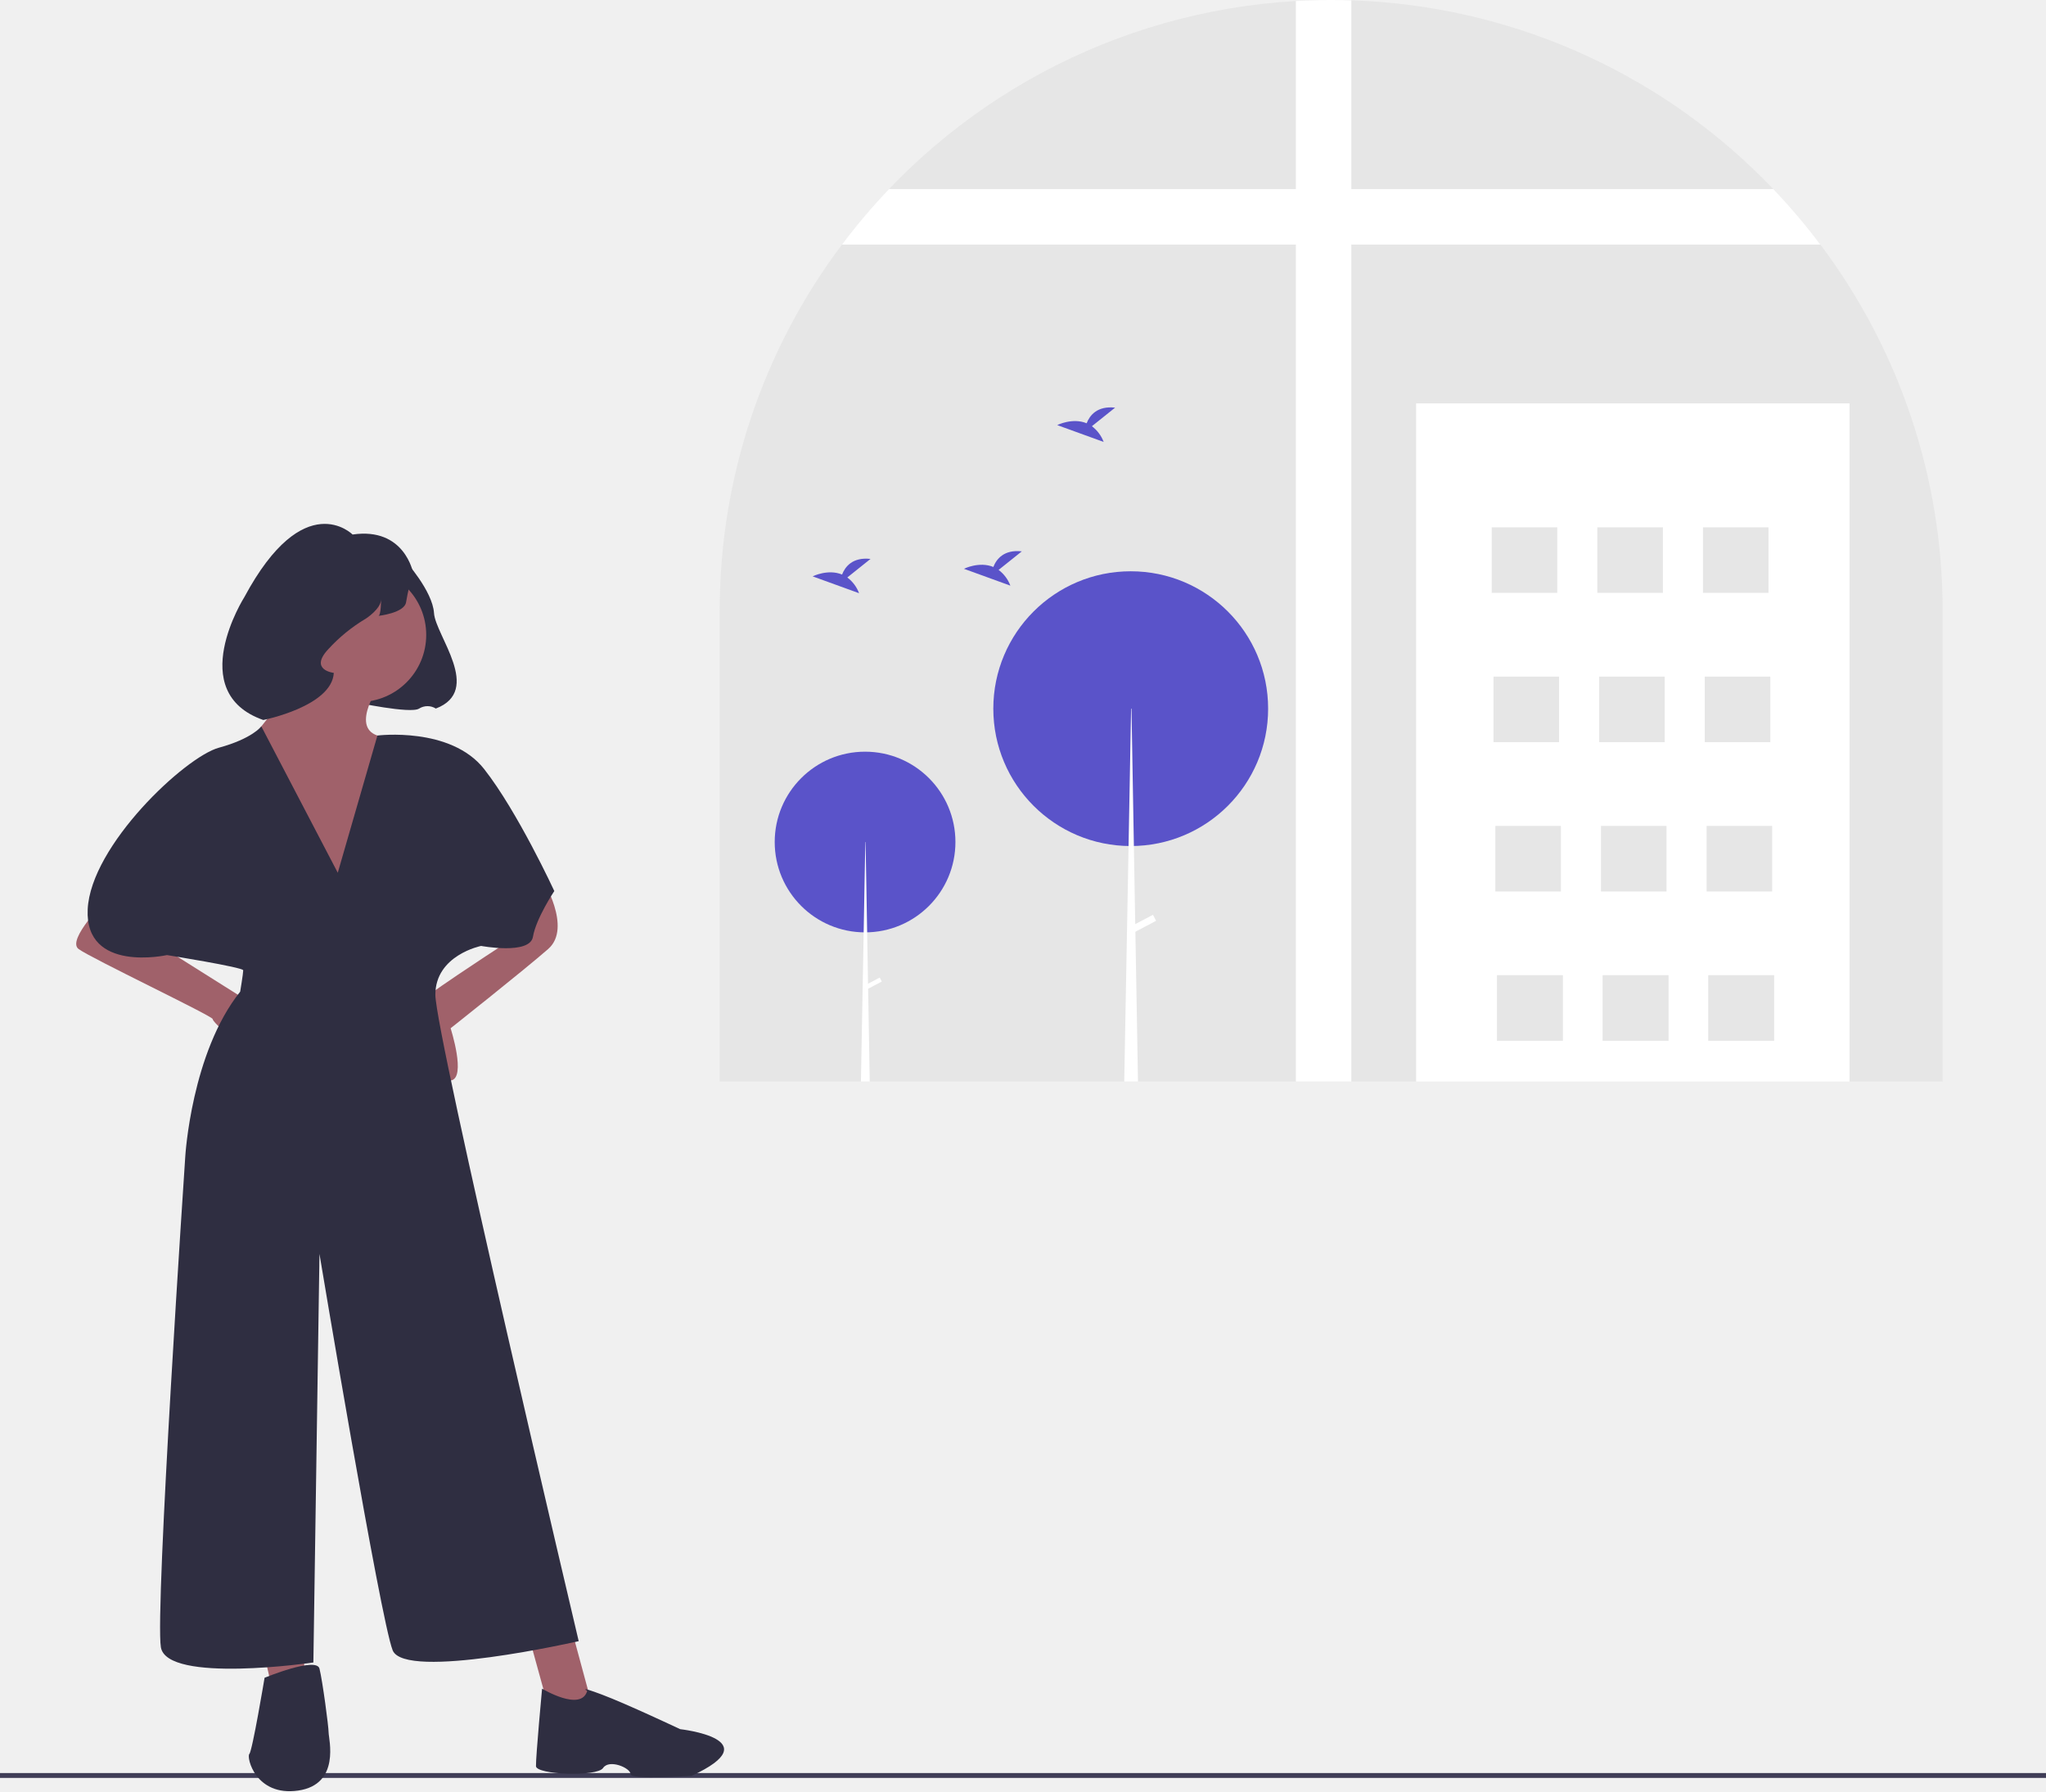
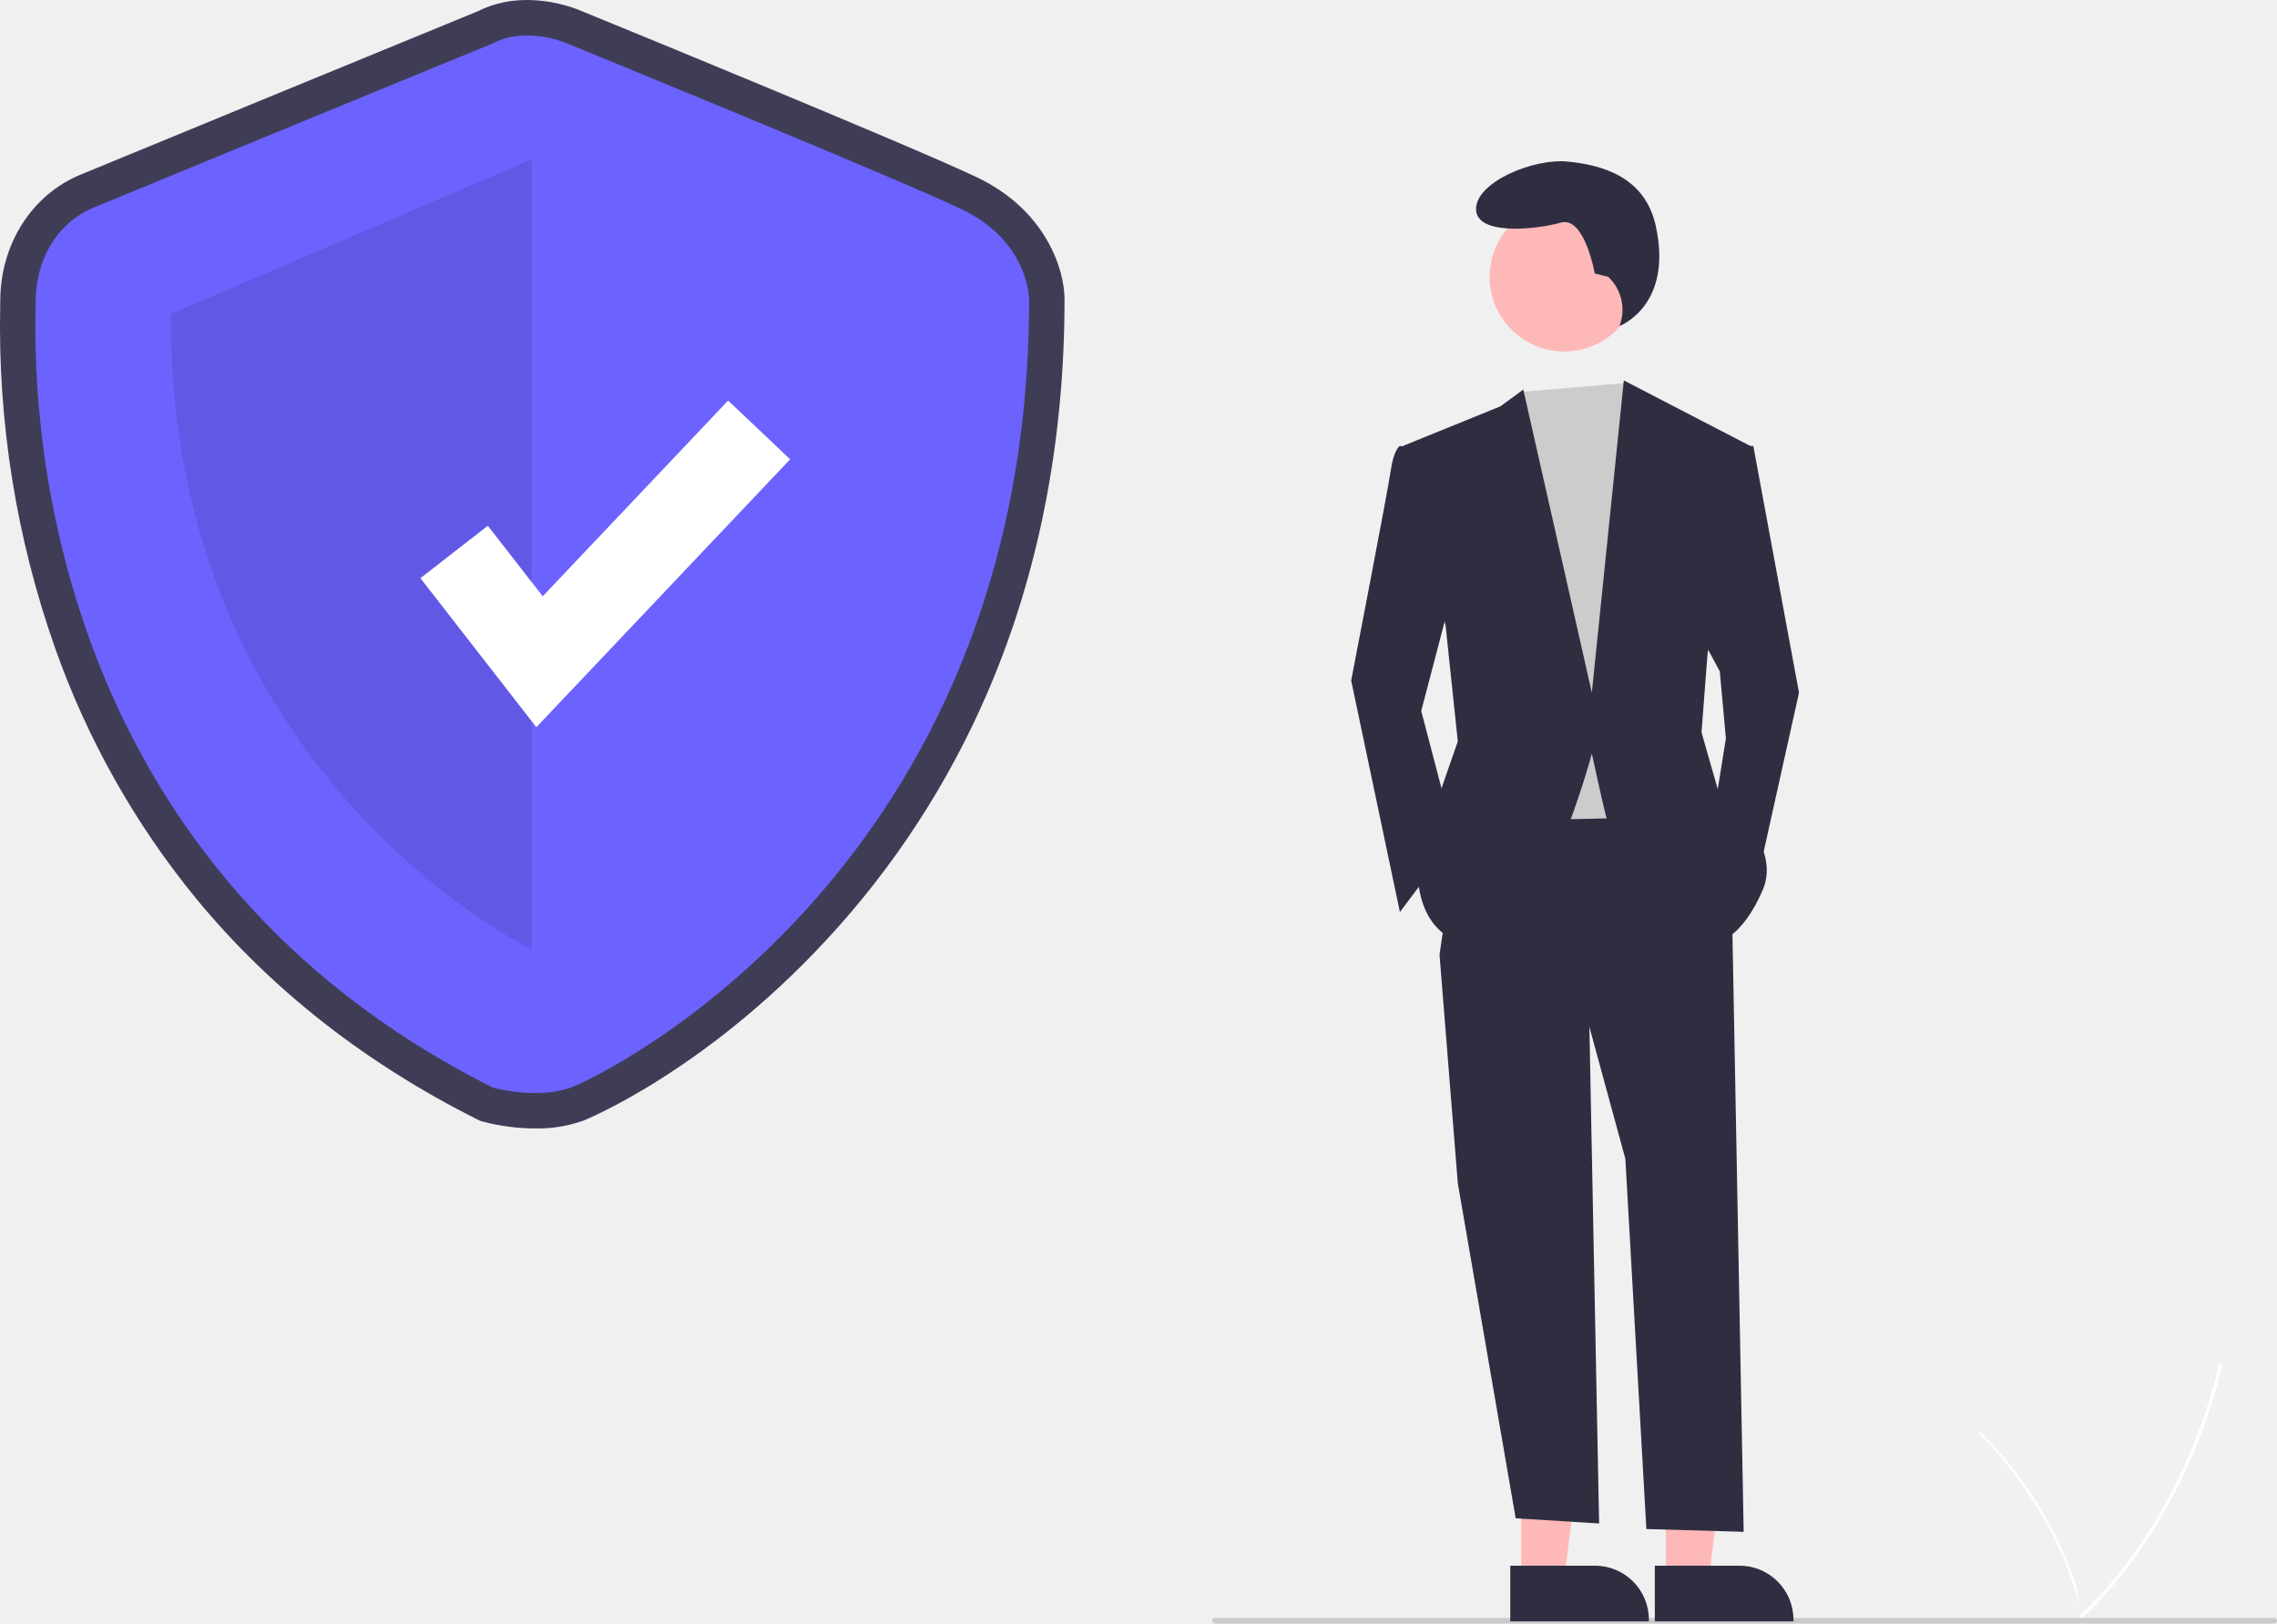
- <svg xmlns="http://www.w3.org/2000/svg" id="eff45866-e19f-4ee8-a102-cbde9b03ed91" data-name="Layer 1" width="840.5" height="735.953" viewBox="0 0 840.5 735.953">
-   <rect y="728.492" width="840.5" height="2" fill="#3f3d56" />
-   <path d="M977.787,333.217v193.18h-502.38v-193.18a249.991,249.991,0,0,1,50.23-150.72,251.155,251.155,0,0,1,186.46-100.06q7.185-.42,14.5-.41c2.77,0,5.54.04,8.28.14a250.354,250.354,0,0,1,169.33,73.43c1.36,1.36,2.69,2.73,4.03,4.11a253.053,253.053,0,0,1,19.32,22.79A250.056,250.056,0,0,1,977.787,333.217Z" transform="translate(-179.75 -82.02353)" fill="#e6e6e6" />
-   <path d="M734.881,82.169v444.226H712.092V82.438q7.194-.419,14.502-.414C729.37,82.024,732.136,82.065,734.881,82.169Z" transform="translate(-179.75 -82.02353)" fill="#fff" />
-   <path d="M927.555,182.499H525.632a251.944,251.944,0,0,1,19.318-22.788H908.237A251.944,251.944,0,0,1,927.555,182.499Z" transform="translate(-179.75 -82.02353)" fill="#fff" />
-   <rect x="581.747" y="165.733" width="178.05" height="278.64" fill="#fff" />
-   <rect x="612.793" y="216.656" width="26.932" height="26.932" fill="#e6e6e6" />
-   <rect x="656.184" y="216.656" width="26.932" height="26.932" fill="#e6e6e6" />
-   <rect x="699.574" y="216.656" width="26.932" height="26.932" fill="#e6e6e6" />
-   <rect x="613.541" y="278.001" width="26.932" height="26.932" fill="#e6e6e6" />
-   <rect x="656.932" y="278.001" width="26.932" height="26.932" fill="#e6e6e6" />
-   <rect x="700.322" y="278.001" width="26.932" height="26.932" fill="#e6e6e6" />
-   <rect x="614.289" y="339.347" width="26.932" height="26.932" fill="#e6e6e6" />
-   <rect x="657.68" y="339.347" width="26.932" height="26.932" fill="#e6e6e6" />
-   <rect x="701.071" y="339.347" width="26.932" height="26.932" fill="#e6e6e6" />
-   <rect x="615.037" y="400.692" width="26.932" height="26.932" fill="#e6e6e6" />
-   <rect x="658.428" y="400.692" width="26.932" height="26.932" fill="#e6e6e6" />
-   <rect x="701.819" y="400.692" width="26.932" height="26.932" fill="#e6e6e6" />
-   <rect x="615.037" y="400.692" width="26.932" height="26.932" fill="#e6e6e6" />
-   <rect x="658.428" y="400.692" width="26.932" height="26.932" fill="#e6e6e6" />
-   <rect x="701.819" y="400.692" width="26.932" height="26.932" fill="#e6e6e6" />
-   <circle cx="355.372" cy="345.962" r="37.119" fill="#5a53c9" />
-   <polygon points="357.287 444.373 353.667 444.373 354.797 383.073 355.477 345.963 355.577 345.963 356.227 383.073 356.587 404.183 356.627 406.233 357.287 444.373" fill="#fff" />
-   <rect x="537.569" y="482.644" width="1.836" height="6.934" transform="translate(538.0178 -298.8567) rotate(62.23413)" fill="#fff" />
-   <circle cx="464.502" cy="291.166" r="56.446" fill="#5a53c9" />
-   <polygon points="467.487 444.373 461.837 444.373 463.007 380.763 463.617 347.603 464.657 291.163 464.817 291.163 465.797 347.593 466.357 379.703 466.417 382.823 467.487 444.373" fill="#fff" />
-   <rect x="647.973" y="456.309" width="2.791" height="10.545" transform="translate(575.5382 -410.0744) rotate(62.23413)" fill="#fff" />
-   <path d="M527.829,319.29l9.536-7.627c-7.408-.817-10.451,3.223-11.697,6.42-5.787-2.403-12.087.746-12.087.746l19.079,6.926A14.437,14.437,0,0,0,527.829,319.29Z" transform="translate(-179.75 -82.02353)" fill="#5a53c9" />
-   <path d="M628.304,257.14l9.536-7.627c-7.408-.817-10.451,3.223-11.697,6.42-5.787-2.403-12.087.746-12.087.746l19.079,6.926A14.437,14.437,0,0,0,628.304,257.14Z" transform="translate(-179.75 -82.02353)" fill="#5a53c9" />
-   <path d="M589.979,316.183l9.536-7.627c-7.408-.817-10.451,3.223-11.697,6.42-5.787-2.403-12.087.746-12.087.746l19.079,6.926A14.437,14.437,0,0,0,589.979,316.183Z" transform="translate(-179.75 -82.02353)" fill="#5a53c9" />
-   <path d="M325.545,370.514s22.962,4.917,26.39,2.632a6.45,6.45,0,0,1,6.856,0c19.426-7.428-.178-30.079-.749-39.221s-11.998-21.712-11.998-21.712Z" transform="translate(-179.75 -82.02353)" fill="#2f2e41" />
-   <path d="M304.726,349.151c0,12.528-25.057,40.091-25.057,40.091l47.608,73.918s18.793-75.171,7.517-78.929,1.253-21.298,1.253-21.298Z" transform="translate(-179.75 -82.02353)" fill="#a0616a" />
-   <path d="M249.601,473.183l33.827,21.298-8.77,13.781s-7.517-6.264-7.517-7.517-50.114-25.057-55.125-28.815,11.276-20.046,11.276-20.046Z" transform="translate(-179.75 -82.02353)" fill="#a0616a" />
-   <path d="M384.462,471.513s-33.381,21.715-34.633,24.22,8.77,31.321,15.177,30.22-.143-21.45-.143-21.45,30.068-23.804,40.091-32.574-2.506-28.815-2.506-28.815Z" transform="translate(-179.75 -82.02353)" fill="#a0616a" />
-   <polygon points="217.932 674.792 225.493 702.224 243.47 701.475 234.218 667.276 217.932 674.792" fill="#a0616a" />
-   <polygon points="106.183 669.291 112.447 696.853 124.976 696.853 124.976 669.291 106.183 669.291" fill="#a0616a" />
-   <circle cx="147.527" cy="260.863" r="27.563" fill="#a0616a" />
-   <path d="M287.103,380.473s-3.676,5.011-17.457,8.769-52.62,40.091-53.872,66.401,32.574,18.793,32.574,18.793,31.321,5.011,31.321,6.264-1.253,8.77-1.253,8.77c-20.046,25.057-22.551,67.654-22.551,67.654s-12.528,186.674-10.023,201.708,62.642,6.264,62.642,6.264L310.99,597.214S336.047,747.556,341.058,760.084s76.424-3.759,76.424-3.759-58.884-249.316-58.884-265.603,18.793-20.046,18.793-20.046,20.045,3.759,21.298-3.759,8.77-18.793,8.77-18.793-15.034-32.574-28.815-50.114S334.794,384.231,334.794,384.231l-16.287,56.378Z" transform="translate(-179.75 -82.02353)" fill="#2f2e41" />
-   <path d="M402.434,775.841s-2.584,27.877-2.506,31.838c.07,3.535,25.07,4.508,27.576.749s11.276,0,11.276,2.506,25.057.736,25.057.736c32.574-15.034-4.662-19.182-4.662-19.182s-22.187-10.474-32.209-14.232-5.992-1.498-5.992-1.498C418.467,785.527,402.434,775.841,402.434,775.841Z" transform="translate(-179.75 -82.02353)" fill="#2f2e41" />
-   <path d="M282.175,802.681c-1.253,1.253,2.506,17.54,20.046,15.034s12.528-21.298,12.528-23.804-2.506-21.298-3.759-26.31-22.551,3.759-22.551,3.759S283.427,801.428,282.175,802.681Z" transform="translate(-179.75 -82.02353)" fill="#2f2e41" />
-   <path d="M349.443,317.355A93.126,93.126,0,0,0,346.586,329.354c-.571,4.571-11.427,5.714-11.427,5.714,1.143,0,1.143-6.856,1.143-6.856,0,3.999-6.285,7.999-6.285,7.999A67.492,67.492,0,0,0,314.59,348.78c-7.999,8.57,2.285,9.713,2.285,9.713-.771,13.774-28.968,19.356-28.968,19.356-32.567-11.427-7.757-50.526-7.757-50.526,24.568-45.709,44.439-25.68,44.439-25.68C346.015,298.501,349.443,317.355,349.443,317.355Z" transform="translate(-179.75 -82.02353)" fill="#2f2e41" />
+ <svg xmlns="http://www.w3.org/2000/svg" id="ff41f38c-6ef4-4d72-b305-d437d63a9edd" data-name="Layer 1" width="819.07" height="584" viewBox="0 0 819.07 584">
+   <path d="M938.366,683.359c7.184,12.698,1.092,55.585,1.092,55.585s-39.891-16.886-47.073-29.578a26.413,26.413,0,0,1,45.981-26.007Z" transform="translate(-190.4648 -158)" fill="#f1f1f1" />
+   <path d="M940.037,738.889l-.847.179c-8.162-38.778-36.666-65.075-36.952-65.336l.583-.641C903.109,673.354,931.815,699.83,940.037,738.889Z" transform="translate(-190.4648 -158)" fill="#fff" />
+   <path d="M1003.638,697.818c-9.748,17.683-64.706,41.638-64.706,41.638s-9.061-59.263.682-76.941a36.556,36.556,0,1,1,64.025,35.302Z" transform="translate(-190.4648 -158)" fill="#f1f1f1" />
+   <path d="M939.416,740.098l-.826-.869c39.769-37.769,50.064-90.445,50.164-90.973l1.178.222C989.833,649.009,979.475,702.055,939.416,740.098Z" transform="translate(-190.4648 -158)" fill="#fff" />
+   <path d="M383.03,563.919a75.19,75.19,0,0,1-18.64-2.411l-1.2-.332-1.113-.558c-40.242-20.177-74.192-46.827-100.907-79.211a299.865,299.865,0,0,1-50.949-90.47,348.21,348.21,0,0,1-19.691-122.665c.017-.876.031-1.553.031-2.019,0-20.289,11.262-38.091,28.691-45.354,13.339-5.558,134.455-55.305,143.206-58.9,16.48-8.258,34.062-1.365,36.876-.16,6.311,2.58,118.275,48.375,142.471,59.896,24.936,11.874,31.589,33.206,31.589,43.938,0,48.588-8.415,93.998-25.011,134.967a312.517,312.517,0,0,1-56.162,90.511c-45.847,51.594-91.706,69.884-92.148,70.045A50.11,50.11,0,0,1,383.03,563.919Zm-10.785-26.714c3.976.891,13.129,2.228,19.096.052,7.579-2.764,45.962-22.668,81.83-63.032,49.557-55.769,74.702-125.875,74.739-208.372-.089-1.671-1.275-13.592-17.062-21.109C507.123,233.447,390.746,185.86,389.573,185.381l-.322-.136c-2.439-1.022-10.201-3.175-15.551-.371l-1.071.499c-1.297.533-129.863,53.338-143.575,59.051-9.592,3.997-13.009,13.897-13.009,21.83,0,.58-.015,1.423-.036,2.513C214.914,325.214,227.976,464.113,372.246,537.205Z" transform="translate(-190.4648 -158)" fill="#3f3d56" />
+   <path d="M367.789,173.586S238.054,226.87,224.154,232.662s-20.85,19.692-20.85,33.592S192.879,461.532,367.789,549.228c0,0,15.875,4.392,27.919,0s164.945-78.526,164.945-283.553c0,0,0-20.85-24.325-32.434s-141.934-59.655-141.934-59.655S379.951,167.215,367.789,173.586Z" transform="translate(-190.4648 -158)" fill="#6c63ff" />
+   <path d="M381.689,215.286V499.537S250.796,436.53,251.954,270.887Z" transform="translate(-190.4648 -158)" opacity="0.1" />
+   <polygon points="192.931 261.581 151.235 207.969 175.483 189.11 195.226 214.494 261.921 144.088 284.224 165.219 192.931 261.581" fill="#fff" />
+   <path d="M1008.535,742h-381a1,1,0,0,1,0-2h381a1,1,0,0,1,0,2Z" transform="translate(-190.4648 -158)" fill="#cacaca" />
+   <polygon points="547.206 568.237 562.671 568.236 570.029 508.583 547.203 508.584 547.206 568.237" fill="#ffb8b8" />
+   <path d="M733.725,721.188l30.458-.001h.001a19.411,19.411,0,0,1,19.41,19.41v.631l-49.868.002Z" transform="translate(-190.4648 -158)" fill="#2f2e41" />
+   <polygon points="599.206 568.237 614.671 568.236 622.029 508.583 599.203 508.584 599.206 568.237" fill="#ffb8b8" />
+   <path d="M785.725,721.188l30.458-.001h.001a19.411,19.411,0,0,1,19.41,19.41v.631l-49.868.002Z" transform="translate(-190.4648 -158)" fill="#2f2e41" />
+   <polygon points="571.514 358.75 575.224 548 545.213 546.139 524.393 425.597 517.817 343.408 571.514 358.75" fill="#2f2e41" />
+   <path d="M813.483,484.971,817.689,709l-35-1-7.56-133.17-13.15-48.217-53.696-25.204,8.767-60.271,78.9-1.096Z" transform="translate(-190.4648 -158)" fill="#2f2e41" />
+   <circle cx="562.676" cy="99.594" r="26.838" fill="#ffb8b8" />
+   <polygon points="584.936 137.738 589.047 143.966 600.006 174.649 591.239 294.095 539.734 295.192 533.16 158.211 546.933 140.995 584.936 137.738" fill="#ccc" />
+   <path d="M702.803,319.499l-8.767-1.096s-2.192,1.096-3.288,8.767-14.246,75.613-14.246,75.613l17.533,83.284,19.725-26.3-12.054-46.025,12.054-46.025Z" transform="translate(-190.4648 -158)" fill="#2f2e41" />
+   <polygon points="624.114 160.404 630.689 160.404 647.127 249.166 631.785 318.204 616.443 293 620.826 265.604 618.635 241.496 610.964 227.249 624.114 160.404" fill="#2f2e41" />
+   <path d="M768.999,257.594l-4.88-1.22s-3.66-20.739-12.199-18.299-30.498,4.88-30.498-4.88,20.739-18.299,32.938-17.079,27.779,5.267,31.718,23.178c6.314,28.713-13.026,35.965-13.026,35.965l.322-1.045a16.282,16.282,0,0,0-4.374-16.621Z" transform="translate(-190.4648 -158)" fill="#2f2e41" />
+   <path d="M695.132,318.403l35.067-14.246,8.219-6.027,24.656,109.036,11.506-112.324,45.477,23.561L804.716,392.92l-2.192,28.492,6.575,23.013s23.013,16.438,15.342,33.971-16.438,18.629-16.438,18.629-37.259-35.067-39.45-43.834-5.479-24.108-5.479-24.108-18.629,70.134-40.546,69.038-21.917-24.108-21.917-24.108l5.479-24.108,8.767-25.204-4.383-41.642Z" transform="translate(-190.4648 -158)" fill="#2f2e41" />
</svg>
